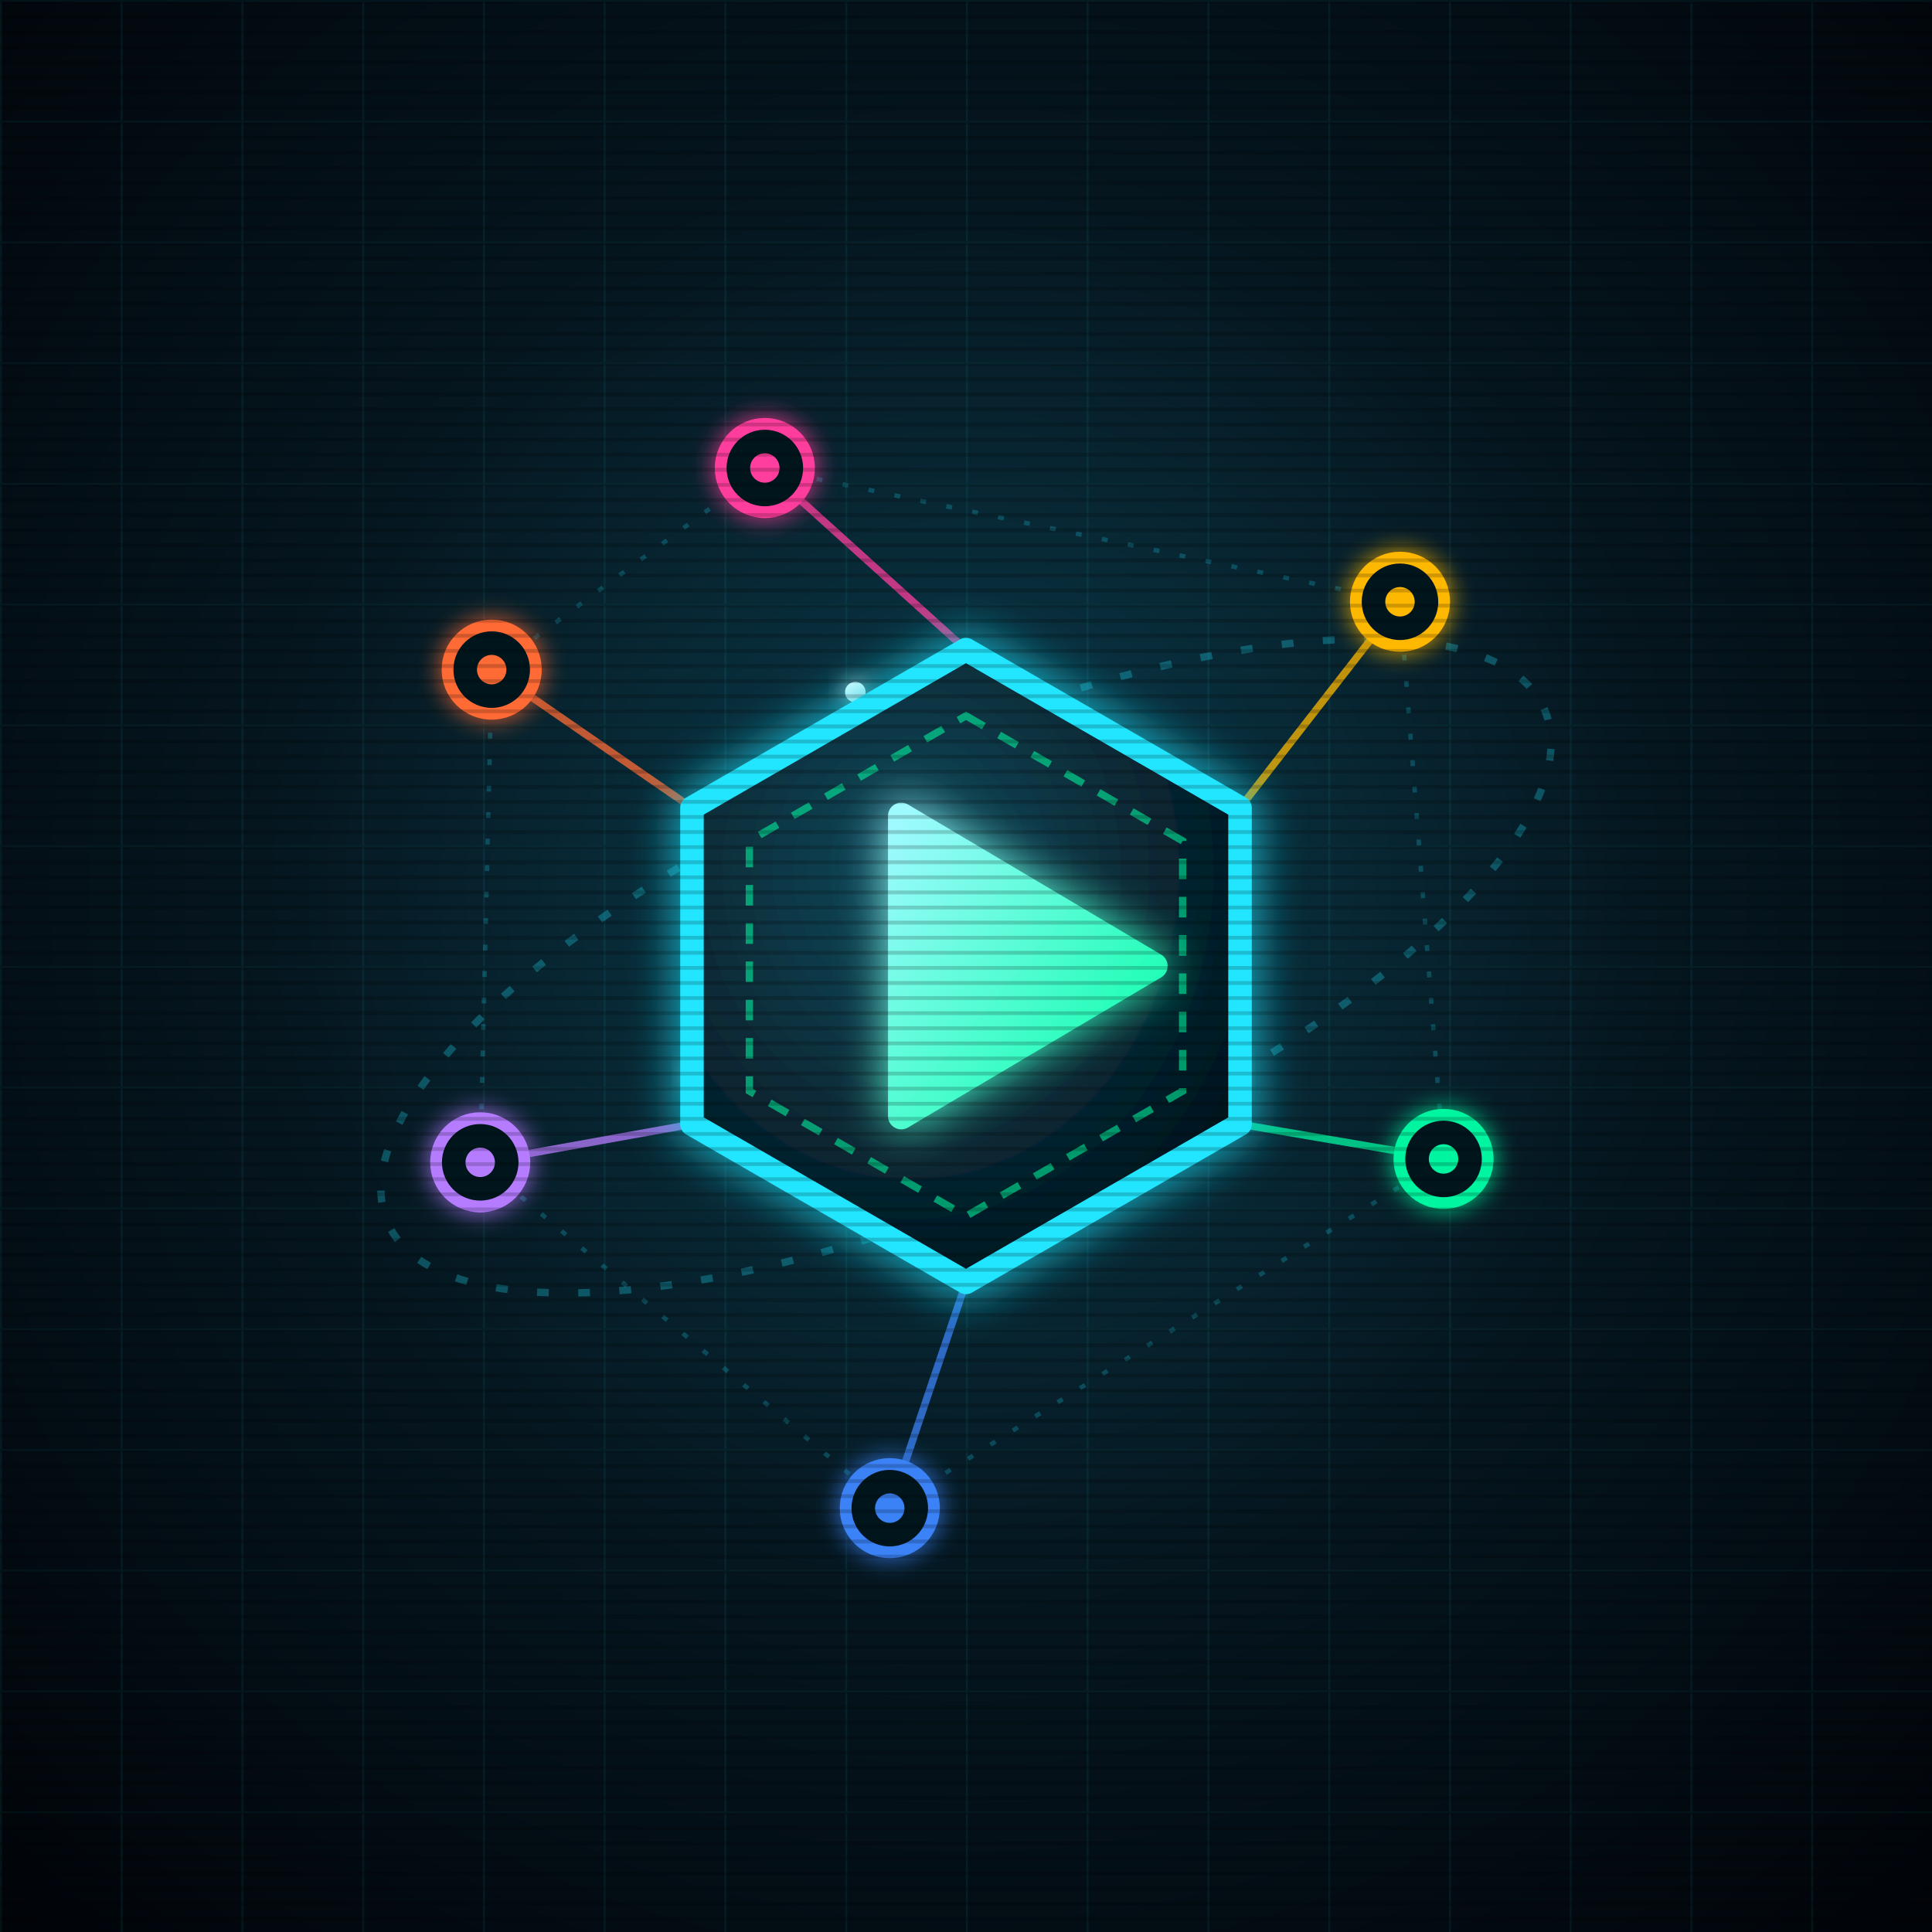
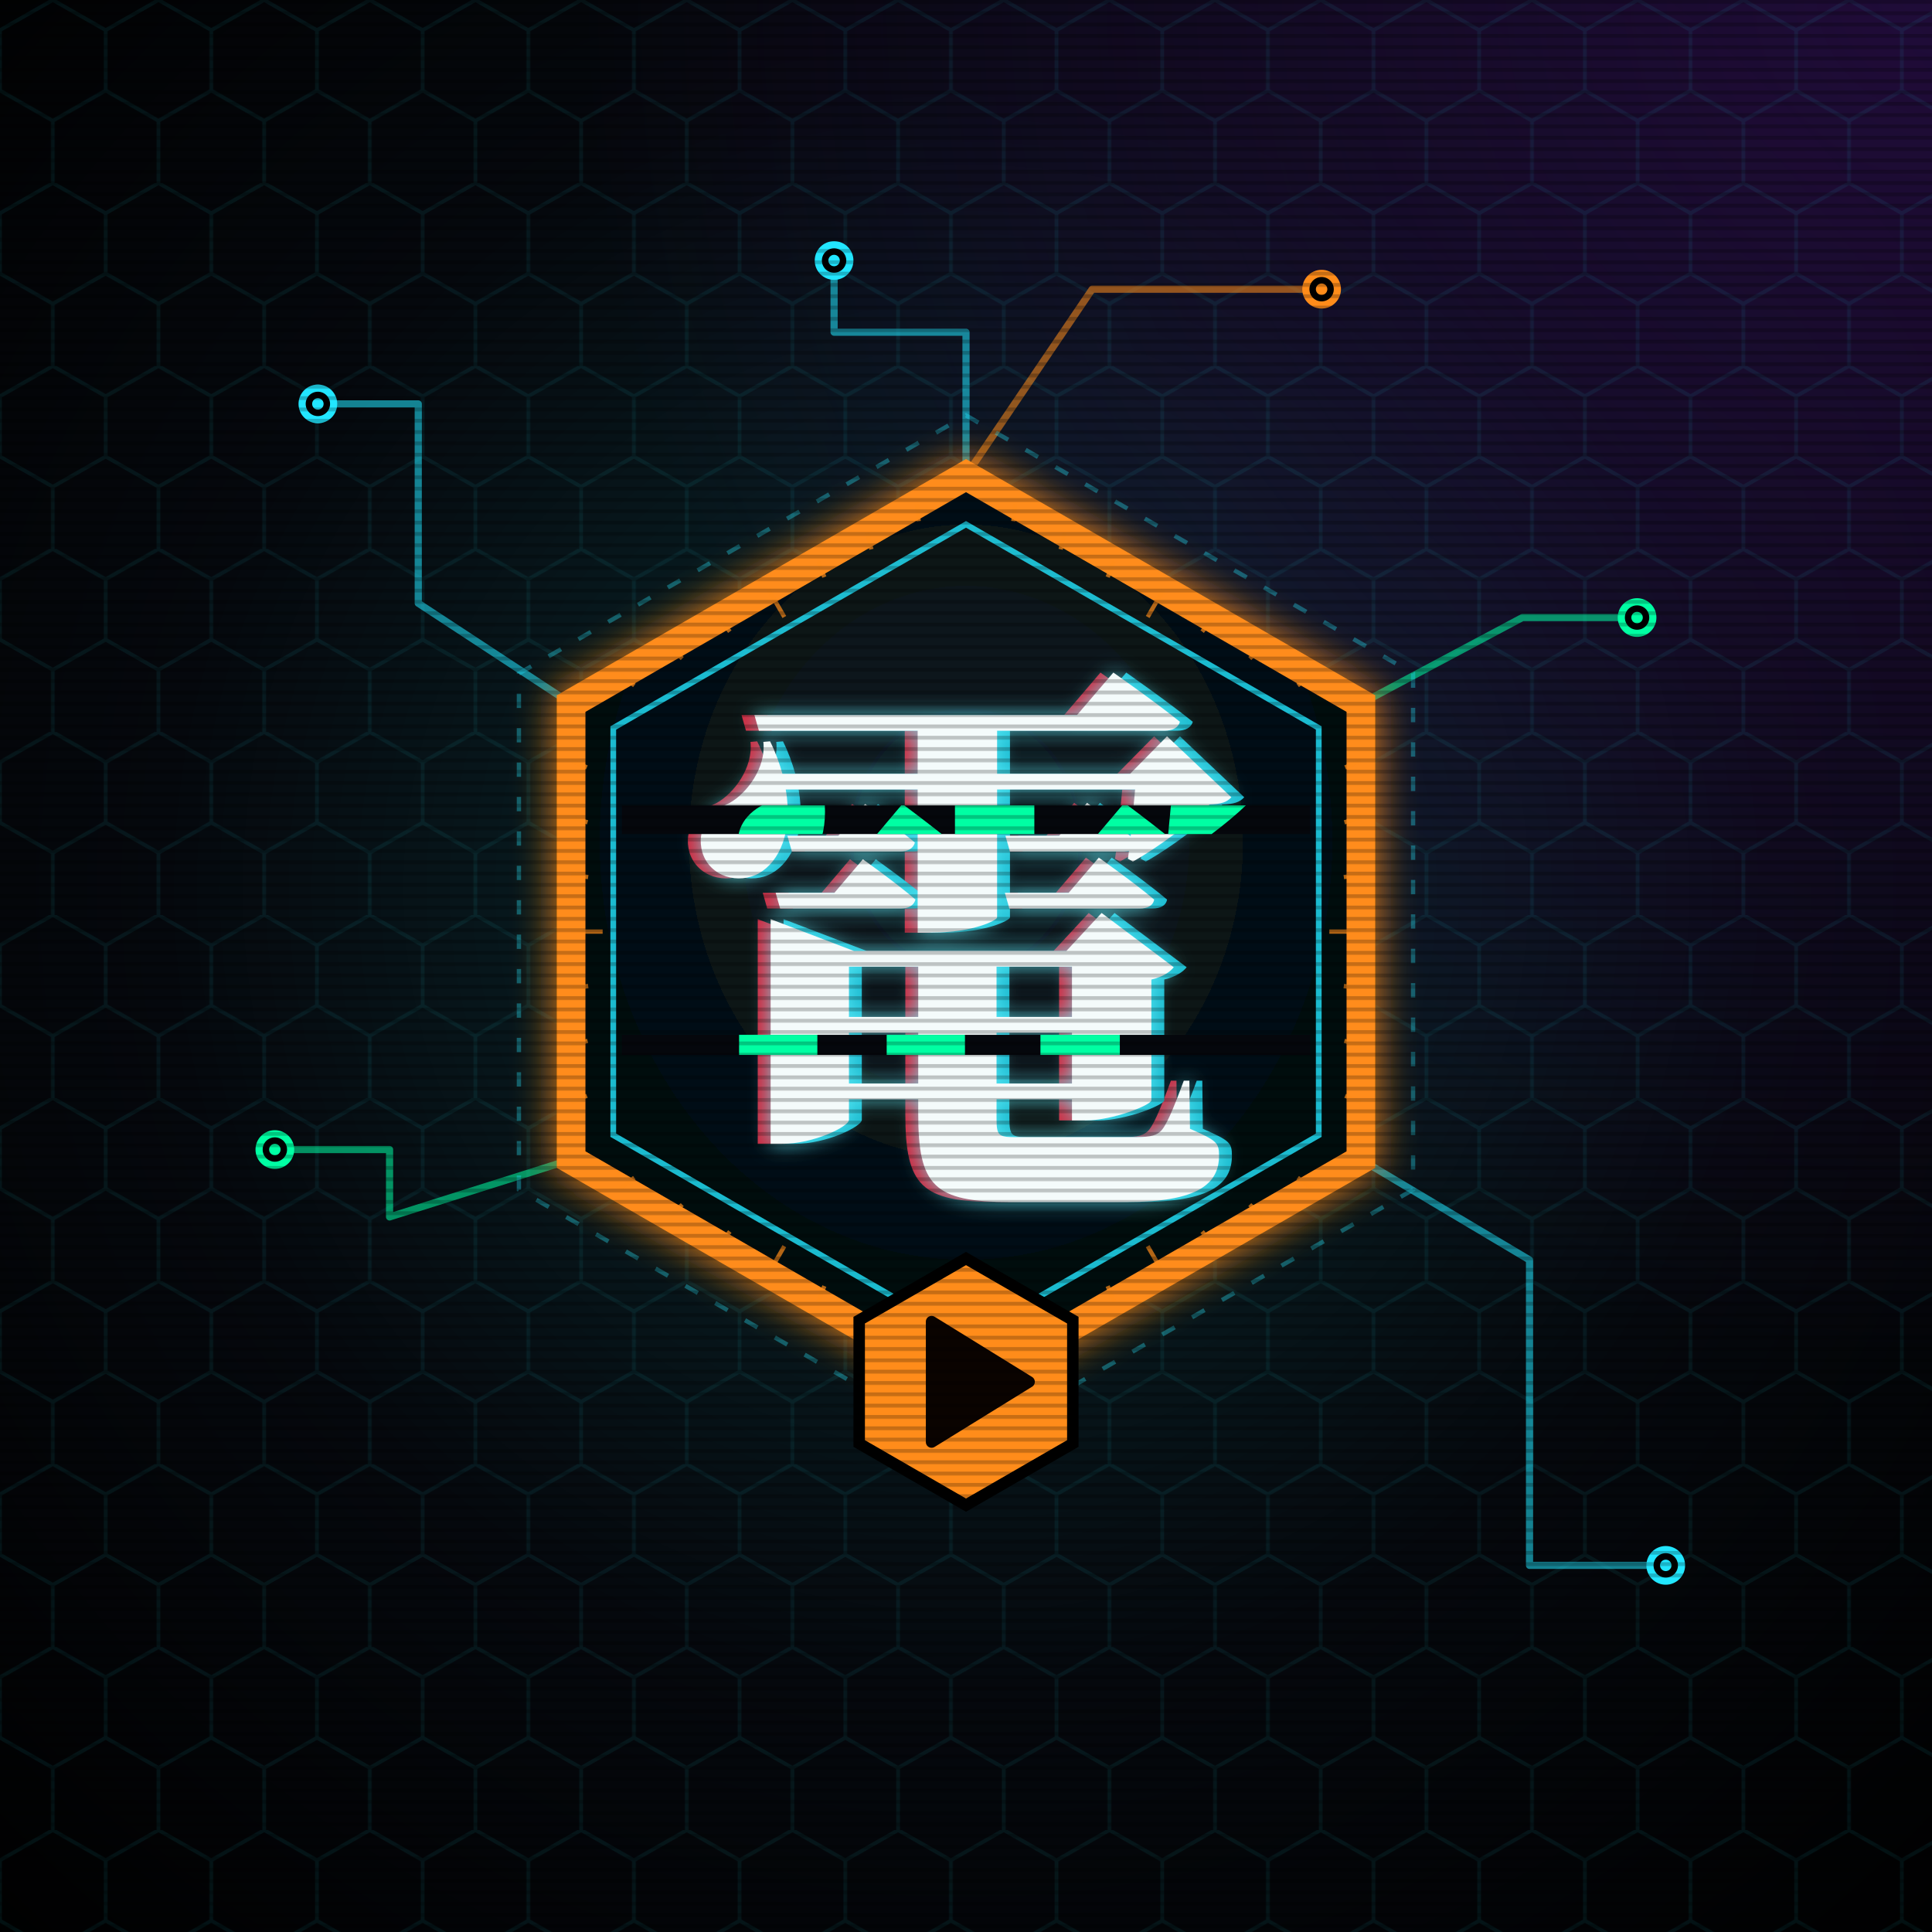
<svg xmlns="http://www.w3.org/2000/svg" viewBox="0 0 1024 1024">
  <defs>
-     <radialGradient id="bg" cx="50%" cy="46%" r="72%">
-       <stop offset="0" stop-color="#0b3d4e" />
-       <stop offset=".5" stop-color="#05161f" />
-       <stop offset="1" stop-color="#010409" />
+     <radialGradient id="bg" cx="50%" cy="46%" r="75%">
+       <stop offset="0" stop-color="#0a2b30" />
+       <stop offset=".55" stop-color="#05080d" />
+       <stop offset="1" stop-color="#000" />
    </radialGradient>
-     <radialGradient id="hexf" cx="40%" cy="35%" r="75%">
-       <stop offset="0" stop-color="#0d4a5c" />
-       <stop offset="1" stop-color="#031018" />
+     <radialGradient id="pur" cx="100%" cy="0%" r="70%">
+       <stop offset="0" stop-color="#3a1466" stop-opacity=".55" />
+       <stop offset="1" stop-color="#3a1466" stop-opacity="0" />
    </radialGradient>
-     <linearGradient id="play" x1="0" y1="0" x2="1" y2="1">
-       <stop offset="0" stop-color="#9ffaff" />
-       <stop offset="1" stop-color="#00ffa3" />
-     </linearGradient>
-     <filter id="g1" x="-40%" y="-40%" width="180%" height="180%">
-       <feGaussianBlur stdDeviation="16" result="b" />
+     <radialGradient id="hexf" cx="50%" cy="40%" r="70%">
+       <stop offset="0" stop-color="#0b1f26" />
+       <stop offset="1" stop-color="#020407" />
+     </radialGradient>
+     <filter id="glowO" x="-30%" y="-30%" width="160%" height="160%">
+       <feGaussianBlur stdDeviation="14" result="b" />
      <feMerge>
        <feMergeNode in="b" />
        <feMergeNode in="SourceGraphic" />
      </feMerge>
    </filter>
-     <filter id="g2" x="-80%" y="-80%" width="260%" height="260%">
-       <feGaussianBlur stdDeviation="8" result="b" />
+     <filter id="glowW" x="-30%" y="-30%" width="160%" height="160%">
+       <feGaussianBlur stdDeviation="7" result="b" />
+       <feColorMatrix in="b" type="matrix" values="0 0 0 0 0.13  0 0 0 0 0.9  0 0 0 0 1  0 0 0 .8 0" result="c" />
      <feMerge>
-         <feMergeNode in="b" />
+         <feMergeNode in="c" />
        <feMergeNode in="SourceGraphic" />
      </feMerge>
    </filter>
-     <pattern id="grid" width="64" height="64" patternUnits="userSpaceOnUse">
-       <path d="M64 0H0V64" fill="none" stroke="#22e6ff" stroke-opacity=".07" stroke-width="2" />
+     <pattern id="hexgrid" width="56" height="97" patternUnits="userSpaceOnUse">
+       <path d="M28 0 L56 16 L56 48 L28 64 L0 48 L0 16 Z M28 64 L28 97" fill="none" stroke="#22e6ff" stroke-opacity=".07" stroke-width="2" />
    </pattern>
-     <pattern id="scan" width="8" height="8" patternUnits="userSpaceOnUse">
-       <rect width="8" height="2" fill="#000" fill-opacity=".18" />
+     <pattern id="scan" width="6" height="6" patternUnits="userSpaceOnUse">
+       <rect width="6" height="2" fill="#000" fill-opacity=".22" />
+     </pattern>
+     <pattern id="haz" width="56" height="56" patternUnits="userSpaceOnUse" patternTransform="rotate(45)">
+       <rect width="56" height="56" fill="#0a0300" />
+       <rect width="28" height="56" fill="#ff8c1a" />
    </pattern>
  </defs>
  <rect width="1024" height="1024" fill="url(#bg)" />
-   <rect width="1024" height="1024" fill="url(#grid)" />
-   <g transform="translate(512 512) scale(0.78) translate(-512 -512)">
-     <ellipse cx="512" cy="512" rx="430" ry="150" transform="rotate(-24 512 512)" fill="none" stroke="#22e6ff" stroke-opacity=".28" stroke-width="5" stroke-dasharray="8 20" />
-     <line x1="375.3" y1="173.6" x2="806.9" y2="264.5" stroke="#22e6ff" stroke-opacity=".22" stroke-width="3" stroke-dasharray="4 14" />
-     <line x1="806.9" y1="264.5" x2="836.5" y2="643.1" stroke="#22e6ff" stroke-opacity=".22" stroke-width="3" stroke-dasharray="4 14" />
-     <line x1="836.5" y1="643.1" x2="460.2" y2="880.4" stroke="#22e6ff" stroke-opacity=".22" stroke-width="3" stroke-dasharray="4 14" />
-     <line x1="460.2" y1="880.4" x2="181.9" y2="645.4" stroke="#22e6ff" stroke-opacity=".22" stroke-width="3" stroke-dasharray="4 14" />
-     <line x1="181.9" y1="645.4" x2="189.7" y2="310.6" stroke="#22e6ff" stroke-opacity=".22" stroke-width="3" stroke-dasharray="4 14" />
-     <line x1="189.7" y1="310.6" x2="375.3" y2="173.6" stroke="#22e6ff" stroke-opacity=".22" stroke-width="3" stroke-dasharray="4 14" />
-     <line x1="512.0" y1="297.0" x2="375.3" y2="173.6" stroke="#FF3E9D" stroke-opacity=".75" stroke-width="5" />
-     <line x1="698.2" y1="404.5" x2="806.9" y2="264.5" stroke="#FFB800" stroke-opacity=".75" stroke-width="5" />
-     <line x1="698.2" y1="619.5" x2="836.5" y2="643.1" stroke="#00F5A0" stroke-opacity=".75" stroke-width="5" />
-     <line x1="512.0" y1="727.0" x2="460.2" y2="880.4" stroke="#3B82F6" stroke-opacity=".75" stroke-width="5" />
-     <line x1="325.8" y1="619.5" x2="181.9" y2="645.4" stroke="#B57CFF" stroke-opacity=".75" stroke-width="5" />
-     <line x1="325.8" y1="404.5" x2="189.7" y2="310.6" stroke="#FF6B35" stroke-opacity=".75" stroke-width="5" />
-     <circle cx="436.8" cy="325.9" r="7" fill="#eaffff" filter="url(#g2)" />
-     <circle cx="690.5" cy="584.1" r="7" fill="#eaffff" filter="url(#g2)" />
-     <circle cx="330.5" cy="585.3" r="7" fill="#eaffff" filter="url(#g2)" />
-     <polygon points="512.0,297.0 698.2,404.5 698.2,619.5 512.0,727.0 325.8,619.5 325.8,404.5" fill="url(#hexf)" stroke="#22e6ff" stroke-width="16" stroke-linejoin="round" filter="url(#g1)" />
-     <polygon points="512.0,342.0 659.2,427.0 659.2,597.0 512.0,682.0 364.8,597.0 364.8,427.0" fill="none" stroke="#00ffa3" stroke-opacity=".55" stroke-width="5" stroke-dasharray="14 12" />
-     <path d="M468 410 L468 614 L640 512 Z" fill="url(#play)" stroke="url(#play)" stroke-width="18" stroke-linejoin="round" filter="url(#g1)" />
-     <circle cx="375.3" cy="173.6" r="30" fill="#04121c" stroke="#FF3E9D" stroke-width="8" filter="url(#g2)" />
-     <circle cx="375.3" cy="173.6" r="10" fill="#FF3E9D" />
-     <circle cx="806.9" cy="264.5" r="30" fill="#04121c" stroke="#FFB800" stroke-width="8" filter="url(#g2)" />
-     <circle cx="806.9" cy="264.5" r="10" fill="#FFB800" />
-     <circle cx="836.5" cy="643.1" r="30" fill="#04121c" stroke="#00F5A0" stroke-width="8" filter="url(#g2)" />
-     <circle cx="836.5" cy="643.1" r="10" fill="#00F5A0" />
-     <circle cx="460.2" cy="880.4" r="30" fill="#04121c" stroke="#3B82F6" stroke-width="8" filter="url(#g2)" />
-     <circle cx="460.2" cy="880.4" r="10" fill="#3B82F6" />
-     <circle cx="181.9" cy="645.4" r="30" fill="#04121c" stroke="#B57CFF" stroke-width="8" filter="url(#g2)" />
-     <circle cx="181.9" cy="645.4" r="10" fill="#B57CFF" />
-     <circle cx="189.7" cy="310.6" r="30" fill="#04121c" stroke="#FF6B35" stroke-width="8" filter="url(#g2)" />
-     <circle cx="189.7" cy="310.6" r="10" fill="#FF6B35" />
+   <rect width="1024" height="1024" fill="url(#pur)" />
+   <rect width="1024" height="1024" fill="url(#hexgrid)" />
+   <g transform="translate(512 512) scale(0.76) translate(-512 -512)">
+     <polyline points="512.0,170.0 512.0,70.0 420.0,70.0 420.0,20.0" fill="none" stroke="#22e6ff" stroke-opacity=".55" stroke-width="5" stroke-linejoin="round" />
+     <circle cx="420.0" cy="20.0" r="11" fill="#000" stroke="#22e6ff" stroke-width="5" />
+     <circle cx="420.0" cy="20.0" r="4" fill="#22e6ff" />
+     <polyline points="787.4,329.0 900.0,269.0 980.0,269.0" fill="none" stroke="#00ffa3" stroke-opacity=".55" stroke-width="5" stroke-linejoin="round" />
+     <circle cx="980.0" cy="269.0" r="11" fill="#000" stroke="#00ffa3" stroke-width="5" />
+     <circle cx="980.0" cy="269.0" r="4" fill="#00ffa3" />
+     <polyline points="787.4,647.0 905.0,717.0 905.0,930.0 1000.0,930.0" fill="none" stroke="#22e6ff" stroke-opacity=".55" stroke-width="5" stroke-linejoin="round" />
+     <circle cx="1000.0" cy="930.0" r="11" fill="#000" stroke="#22e6ff" stroke-width="5" />
+     <circle cx="1000.0" cy="930.0" r="4" fill="#22e6ff" />
+     <polyline points="236.6,647.0 110.0,687.0 110.0,640.0 30.0,640.0" fill="none" stroke="#00ffa3" stroke-opacity=".55" stroke-width="5" stroke-linejoin="round" />
+     <circle cx="30.0" cy="640.0" r="11" fill="#000" stroke="#00ffa3" stroke-width="5" />
+     <circle cx="30.0" cy="640.0" r="4" fill="#00ffa3" />
+     <polyline points="236.6,329.0 130.0,259.0 130.0,120.0 60.0,120.0" fill="none" stroke="#22e6ff" stroke-opacity=".55" stroke-width="5" stroke-linejoin="round" />
+     <circle cx="60.0" cy="120.0" r="11" fill="#000" stroke="#22e6ff" stroke-width="5" />
+     <circle cx="60.0" cy="120.0" r="4" fill="#22e6ff" />
+     <polyline points="512.0,170.0 600.0,40.0 760.0,40.0" fill="none" stroke="#ff8c1a" stroke-opacity=".55" stroke-width="5" stroke-linejoin="round" />
+     <circle cx="760.0" cy="40.0" r="11" fill="#000" stroke="#ff8c1a" stroke-width="5" />
+     <circle cx="760.0" cy="40.0" r="4" fill="#ff8c1a" />
+     <polygon points="512.0,128.0 823.8,308.0 823.8,668.0 512.0,848.0 200.2,668.0 200.2,308.0" fill="none" stroke="#22e6ff" stroke-opacity=".35" stroke-width="3" stroke-dasharray="10 14" />
+     <polygon points="512.0,170.0 787.4,329.0 787.4,647.0 512.0,806.0 236.6,647.0 236.6,329.0" fill="url(#hexf)" stroke="#ff8c1a" stroke-width="20" stroke-linejoin="miter" filter="url(#glowO)" />
+     <polygon points="512.0,204.0 758.0,346.0 758.0,630.0 512.0,772.0 266.0,630.0 266.0,346.0" fill="none" stroke="#22e6ff" stroke-opacity=".8" stroke-width="4" />
+     <line x1="546.4" y1="189.9" x2="545.0" y2="201.8" stroke="#ff8c1a" stroke-opacity=".7" stroke-width="3" />
+     <line x1="580.8" y1="209.8" x2="578.0" y2="221.4" stroke="#ff8c1a" stroke-opacity=".7" stroke-width="3" />
+     <line x1="615.3" y1="229.6" x2="610.8" y2="240.8" stroke="#ff8c1a" stroke-opacity=".7" stroke-width="3" />
+     <line x1="649.7" y1="249.5" x2="638.7" y2="268.6" stroke="#ff8c1a" stroke-opacity=".7" stroke-width="3" />
+     <line x1="684.1" y1="269.4" x2="676.7" y2="278.8" stroke="#ff8c1a" stroke-opacity=".7" stroke-width="3" />
+     <line x1="718.5" y1="289.2" x2="709.9" y2="297.6" stroke="#ff8c1a" stroke-opacity=".7" stroke-width="3" />
+     <line x1="753.0" y1="309.1" x2="743.3" y2="316.3" stroke="#ff8c1a" stroke-opacity=".7" stroke-width="3" />
+     <line x1="787.4" y1="368.8" x2="776.4" y2="373.5" stroke="#ff8c1a" stroke-opacity=".7" stroke-width="3" />
+     <line x1="787.4" y1="408.5" x2="775.9" y2="411.8" stroke="#ff8c1a" stroke-opacity=".7" stroke-width="3" />
+     <line x1="787.4" y1="448.2" x2="775.5" y2="450.0" stroke="#ff8c1a" stroke-opacity=".7" stroke-width="3" />
+     <line x1="787.4" y1="488.0" x2="765.4" y2="488.0" stroke="#ff8c1a" stroke-opacity=".7" stroke-width="3" />
+     <line x1="787.4" y1="527.8" x2="775.5" y2="526.0" stroke="#ff8c1a" stroke-opacity=".7" stroke-width="3" />
+     <line x1="787.4" y1="567.5" x2="775.9" y2="564.2" stroke="#ff8c1a" stroke-opacity=".7" stroke-width="3" />
+     <line x1="787.4" y1="607.2" x2="776.4" y2="602.5" stroke="#ff8c1a" stroke-opacity=".7" stroke-width="3" />
+     <line x1="753.0" y1="666.9" x2="743.3" y2="659.7" stroke="#ff8c1a" stroke-opacity=".7" stroke-width="3" />
+     <line x1="718.5" y1="686.8" x2="709.9" y2="678.4" stroke="#ff8c1a" stroke-opacity=".7" stroke-width="3" />
+     <line x1="684.1" y1="706.6" x2="676.7" y2="697.2" stroke="#ff8c1a" stroke-opacity=".7" stroke-width="3" />
+     <line x1="649.7" y1="726.5" x2="638.7" y2="707.4" stroke="#ff8c1a" stroke-opacity=".7" stroke-width="3" />
+     <line x1="615.3" y1="746.4" x2="610.8" y2="735.2" stroke="#ff8c1a" stroke-opacity=".7" stroke-width="3" />
+     <line x1="580.8" y1="766.2" x2="578.0" y2="754.6" stroke="#ff8c1a" stroke-opacity=".7" stroke-width="3" />
+     <line x1="546.4" y1="786.1" x2="545.0" y2="774.2" stroke="#ff8c1a" stroke-opacity=".7" stroke-width="3" />
+     <line x1="477.6" y1="786.1" x2="479.0" y2="774.2" stroke="#ff8c1a" stroke-opacity=".7" stroke-width="3" />
+     <line x1="443.2" y1="766.2" x2="446.0" y2="754.6" stroke="#ff8c1a" stroke-opacity=".7" stroke-width="3" />
+     <line x1="408.7" y1="746.4" x2="413.2" y2="735.2" stroke="#ff8c1a" stroke-opacity=".7" stroke-width="3" />
+     <line x1="374.3" y1="726.5" x2="385.3" y2="707.4" stroke="#ff8c1a" stroke-opacity=".7" stroke-width="3" />
+     <line x1="339.9" y1="706.6" x2="347.3" y2="697.2" stroke="#ff8c1a" stroke-opacity=".7" stroke-width="3" />
+     <line x1="305.5" y1="686.8" x2="314.1" y2="678.4" stroke="#ff8c1a" stroke-opacity=".7" stroke-width="3" />
+     <line x1="271.0" y1="666.9" x2="280.7" y2="659.7" stroke="#ff8c1a" stroke-opacity=".7" stroke-width="3" />
+     <line x1="236.6" y1="607.2" x2="247.6" y2="602.5" stroke="#ff8c1a" stroke-opacity=".7" stroke-width="3" />
+     <line x1="236.6" y1="567.5" x2="248.1" y2="564.2" stroke="#ff8c1a" stroke-opacity=".7" stroke-width="3" />
+     <line x1="236.6" y1="527.8" x2="248.5" y2="526.0" stroke="#ff8c1a" stroke-opacity=".7" stroke-width="3" />
+     <line x1="236.6" y1="488.0" x2="258.6" y2="488.0" stroke="#ff8c1a" stroke-opacity=".7" stroke-width="3" />
+     <line x1="236.6" y1="448.2" x2="248.5" y2="450.0" stroke="#ff8c1a" stroke-opacity=".7" stroke-width="3" />
+     <line x1="236.6" y1="408.5" x2="248.1" y2="411.8" stroke="#ff8c1a" stroke-opacity=".7" stroke-width="3" />
+     <line x1="236.6" y1="368.8" x2="247.6" y2="373.5" stroke="#ff8c1a" stroke-opacity=".7" stroke-width="3" />
+     <line x1="271.0" y1="309.1" x2="280.7" y2="316.3" stroke="#ff8c1a" stroke-opacity=".7" stroke-width="3" />
+     <line x1="305.5" y1="289.2" x2="314.1" y2="297.6" stroke="#ff8c1a" stroke-opacity=".7" stroke-width="3" />
+     <line x1="339.9" y1="269.4" x2="347.3" y2="278.8" stroke="#ff8c1a" stroke-opacity=".7" stroke-width="3" />
+     <line x1="374.3" y1="249.5" x2="385.3" y2="268.6" stroke="#ff8c1a" stroke-opacity=".7" stroke-width="3" />
+     <line x1="408.7" y1="229.6" x2="413.2" y2="240.8" stroke="#ff8c1a" stroke-opacity=".7" stroke-width="3" />
+     <line x1="443.2" y1="209.8" x2="446.0" y2="221.4" stroke="#ff8c1a" stroke-opacity=".7" stroke-width="3" />
+     <line x1="477.6" y1="189.9" x2="479.0" y2="201.8" stroke="#ff8c1a" stroke-opacity=".7" stroke-width="3" />
+     <g opacity=".8">
+       <g transform="translate(-9 0)">
+         <g transform="translate(312.98 646.58) scale(0.3899 -0.3899)">
+           <path d="M191 578 199 550H393C406 550 416 555 419 566C384 595 330 635 330 635L282 578ZM170 476 178 448H394C407 448 417 453 420 464C384 495 326 536 326 536L275 476ZM580 476 588 448H821C835 448 845 453 847 464C809 496 748 539 748 539L694 476ZM581 578 589 550H793L802 551L800 537L809 532C854 557 912 601 946 634C967 635 977 638 985 647L870 756L804 689H566V766H865C879 766 890 771 893 782C847 819 774 870 774 870L709 794H132L140 766H424V689H182C177 707 170 727 160 747L148 746C153 699 118 654 88 637C52 621 27 590 39 548C53 504 104 491 140 511C177 532 201 586 188 661H424V405H450C523 405 566 427 566 432V661H813L805 577C770 605 727 637 727 637L677 578ZM301 226H425V135H301ZM301 254V344H425V254ZM700 226V135H565V226ZM700 254H565V344H700ZM161 372V27H181C238 27 301 58 301 70V107H425V81C425 -48 453 -77 590 -77H797C926 -77 963 -44 963 6C963 29 959 33 911 54L910 140H900C880 86 868 58 858 49C848 40 835 39 806 39H601C568 39 565 41 565 74V107H700V69H725C772 69 841 96 842 105V321C863 326 876 335 882 343L753 440L690 372H310L161 429Z" fill="#ff2e4a" />
+         </g>
+       </g>
+       <g transform="translate(9 0)">
+         <g transform="translate(312.98 646.58) scale(0.3899 -0.3899)">
+           <path d="M191 578 199 550H393C406 550 416 555 419 566C384 595 330 635 330 635L282 578ZM170 476 178 448H394C407 448 417 453 420 464C384 495 326 536 326 536L275 476ZM580 476 588 448H821C835 448 845 453 847 464C809 496 748 539 748 539L694 476ZM581 578 589 550H793L802 551L800 537L809 532C854 557 912 601 946 634C967 635 977 638 985 647L870 756L804 689H566V766H865C879 766 890 771 893 782C847 819 774 870 774 870L709 794H132L140 766H424V689H182C177 707 170 727 160 747L148 746C153 699 118 654 88 637C52 621 27 590 39 548C53 504 104 491 140 511C177 532 201 586 188 661H424V405H450C523 405 566 427 566 432V661H813L805 577C770 605 727 637 727 637L677 578ZM301 226H425V135H301ZM301 254V344H425V254ZM700 226V135H565V226ZM700 254H565V344H700ZM161 372V27H181C238 27 301 58 301 70V107H425V81C425 -48 453 -77 590 -77H797C926 -77 963 -44 963 6C963 29 959 33 911 54L910 140H900C880 86 868 58 858 49C848 40 835 39 806 39H601C568 39 565 41 565 74V107H700V69H725C772 69 841 96 842 105V321C863 326 876 335 882 343L753 440L690 372H310L161 429Z" fill="#22e6ff" />
+         </g>
+       </g>
+     </g>
+     <g filter="url(#glowW)">
+       <g transform="translate(312.98 646.58) scale(0.3899 -0.3899)">
+         <path d="M191 578 199 550H393C406 550 416 555 419 566C384 595 330 635 330 635L282 578ZM170 476 178 448H394C407 448 417 453 420 464C384 495 326 536 326 536L275 476ZM580 476 588 448H821C835 448 845 453 847 464C809 496 748 539 748 539L694 476ZM581 578 589 550H793L802 551L800 537L809 532C854 557 912 601 946 634C967 635 977 638 985 647L870 756L804 689H566V766H865C879 766 890 771 893 782C847 819 774 870 774 870L709 794H132L140 766H424V689H182C177 707 170 727 160 747L148 746C153 699 118 654 88 637C52 621 27 590 39 548C53 504 104 491 140 511C177 532 201 586 188 661H424V405H450C523 405 566 427 566 432V661H813L805 577C770 605 727 637 727 637L677 578ZM301 226H425V135H301ZM301 254V344H425V254ZM700 226V135H565V226ZM700 254H565V344H700ZM161 372V27H181C238 27 301 58 301 70V107H425V81C425 -48 453 -77 590 -77H797C926 -77 963 -44 963 6C963 29 959 33 911 54L910 140H900C880 86 868 58 858 49C848 40 835 39 806 39H601C568 39 565 41 565 74V107H700V69H725C772 69 841 96 842 105V321C863 326 876 335 882 343L753 440L690 372H310L161 429Z" fill="#f4fbfb" />
+       </g>
+     </g>
+     <clipPath id="c400">
+       <rect x="0" y="400" width="1024" height="20" />
+     </clipPath>
+     <g clip-path="url(#c400)">
+       <rect x="272" y="400" width="480" height="20" fill="#05070c" />
+       <g transform="translate(26 0)">
+         <g transform="translate(312.98 646.58) scale(0.3899 -0.3899)">
+           <path d="M191 578 199 550H393C406 550 416 555 419 566C384 595 330 635 330 635L282 578ZM170 476 178 448H394C407 448 417 453 420 464C384 495 326 536 326 536L275 476ZM580 476 588 448H821C835 448 845 453 847 464C809 496 748 539 748 539L694 476ZM581 578 589 550H793L802 551L800 537L809 532C854 557 912 601 946 634C967 635 977 638 985 647L870 756L804 689H566V766H865C879 766 890 771 893 782C847 819 774 870 774 870L709 794H132L140 766H424V689H182C177 707 170 727 160 747L148 746C153 699 118 654 88 637C52 621 27 590 39 548C53 504 104 491 140 511C177 532 201 586 188 661H424V405H450C523 405 566 427 566 432V661H813L805 577C770 605 727 637 727 637L677 578ZM301 226H425V135H301ZM301 254V344H425V254ZM700 226V135H565V226ZM700 254H565V344H700ZM161 372V27H181C238 27 301 58 301 70V107H425V81C425 -48 453 -77 590 -77H797C926 -77 963 -44 963 6C963 29 959 33 911 54L910 140H900C880 86 868 58 858 49C848 40 835 39 806 39H601C568 39 565 41 565 74V107H700V69H725C772 69 841 96 842 105V321C863 326 876 335 882 343L753 440L690 372H310L161 429Z" fill="#00ffa3" />
+         </g>
+       </g>
+     </g>
+     <clipPath id="c560">
+       <rect x="0" y="560" width="1024" height="14" />
+     </clipPath>
+     <g clip-path="url(#c560)">
+       <rect x="272" y="560" width="480" height="14" fill="#05070c" />
+       <g transform="translate(-22 0)">
+         <g transform="translate(312.98 646.58) scale(0.3899 -0.3899)">
+           <path d="M191 578 199 550H393C406 550 416 555 419 566C384 595 330 635 330 635L282 578ZM170 476 178 448H394C407 448 417 453 420 464C384 495 326 536 326 536L275 476ZM580 476 588 448H821C835 448 845 453 847 464C809 496 748 539 748 539L694 476ZM581 578 589 550H793L802 551L800 537L809 532C854 557 912 601 946 634C967 635 977 638 985 647L870 756L804 689H566V766H865C879 766 890 771 893 782C847 819 774 870 774 870L709 794H132L140 766H424V689H182C177 707 170 727 160 747L148 746C153 699 118 654 88 637C52 621 27 590 39 548C53 504 104 491 140 511C177 532 201 586 188 661H424V405H450C523 405 566 427 566 432V661H813L805 577C770 605 727 637 727 637L677 578ZM301 226H425V135H301ZM301 254V344H425V254ZM700 226V135H565V226ZM700 254H565V344H700ZM161 372V27H181C238 27 301 58 301 70V107H425V81C425 -48 453 -77 590 -77H797C926 -77 963 -44 963 6C963 29 959 33 911 54L910 140H900C880 86 868 58 858 49C848 40 835 39 806 39H601C568 39 565 41 565 74V107H700V69H725C772 69 841 96 842 105V321C863 326 876 335 882 343L753 440L690 372H310L161 429Z" fill="#00ffa3" />
+         </g>
+       </g>
+     </g>
+     <polygon points="512.0,716.0 586.5,759.0 586.5,845.0 512.0,888.0 437.5,845.0 437.5,759.0" fill="#ff8c1a" stroke="#000" stroke-width="8" />
+     <path d="M488.0,760.0 L488.0,844.0 L556.0,802.0 Z" fill="#0a0300" stroke="#0a0300" stroke-width="8" stroke-linejoin="round" />
  </g>
  <rect width="1024" height="1024" fill="url(#scan)" />
</svg>
